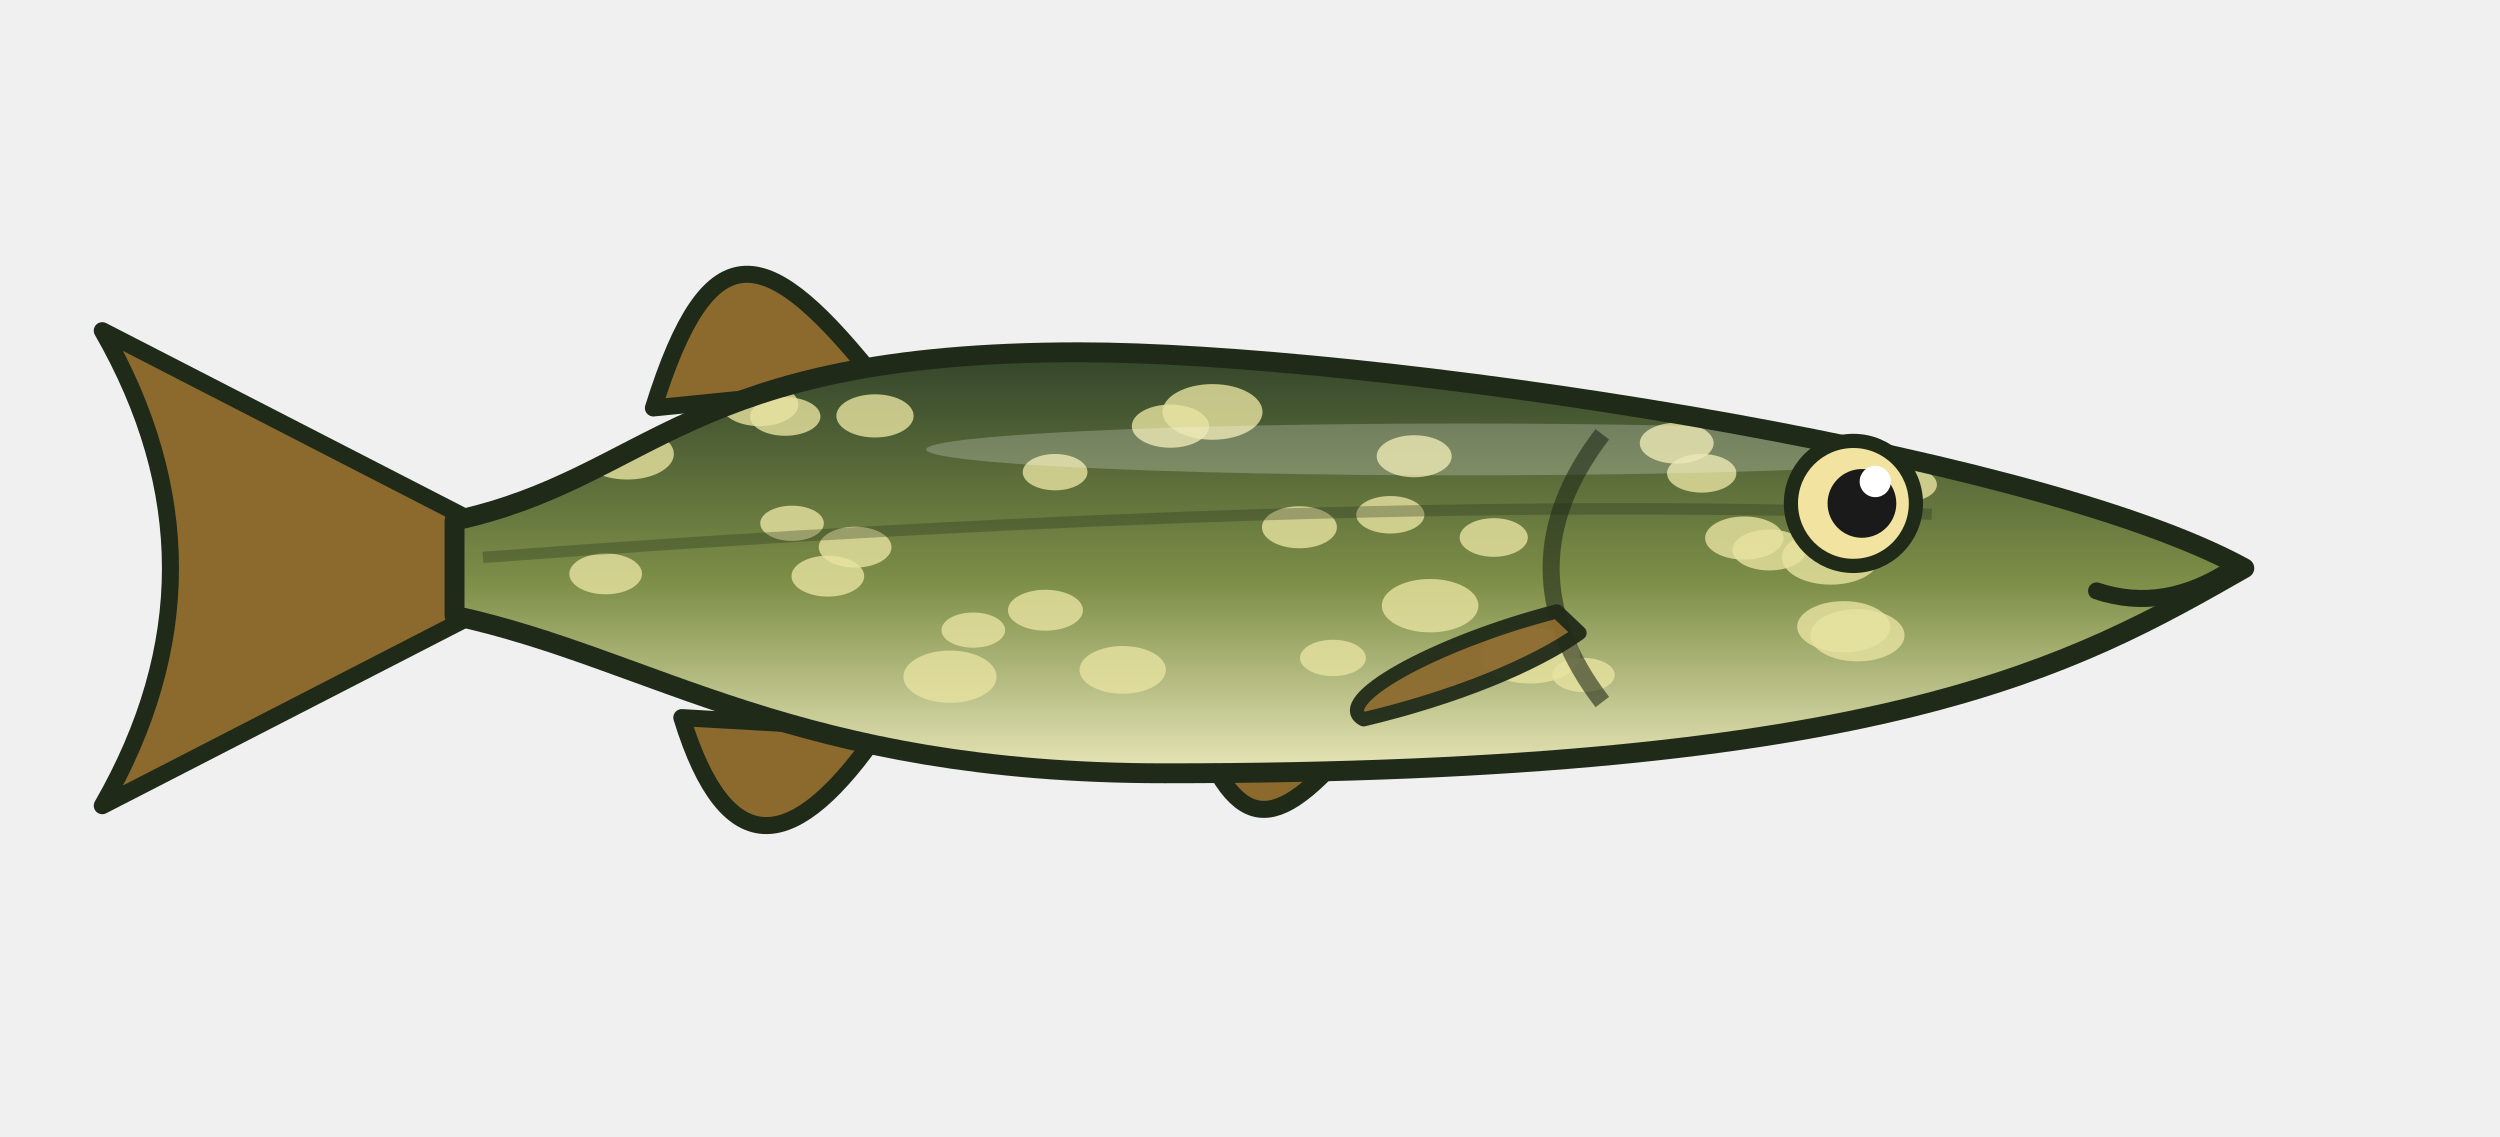
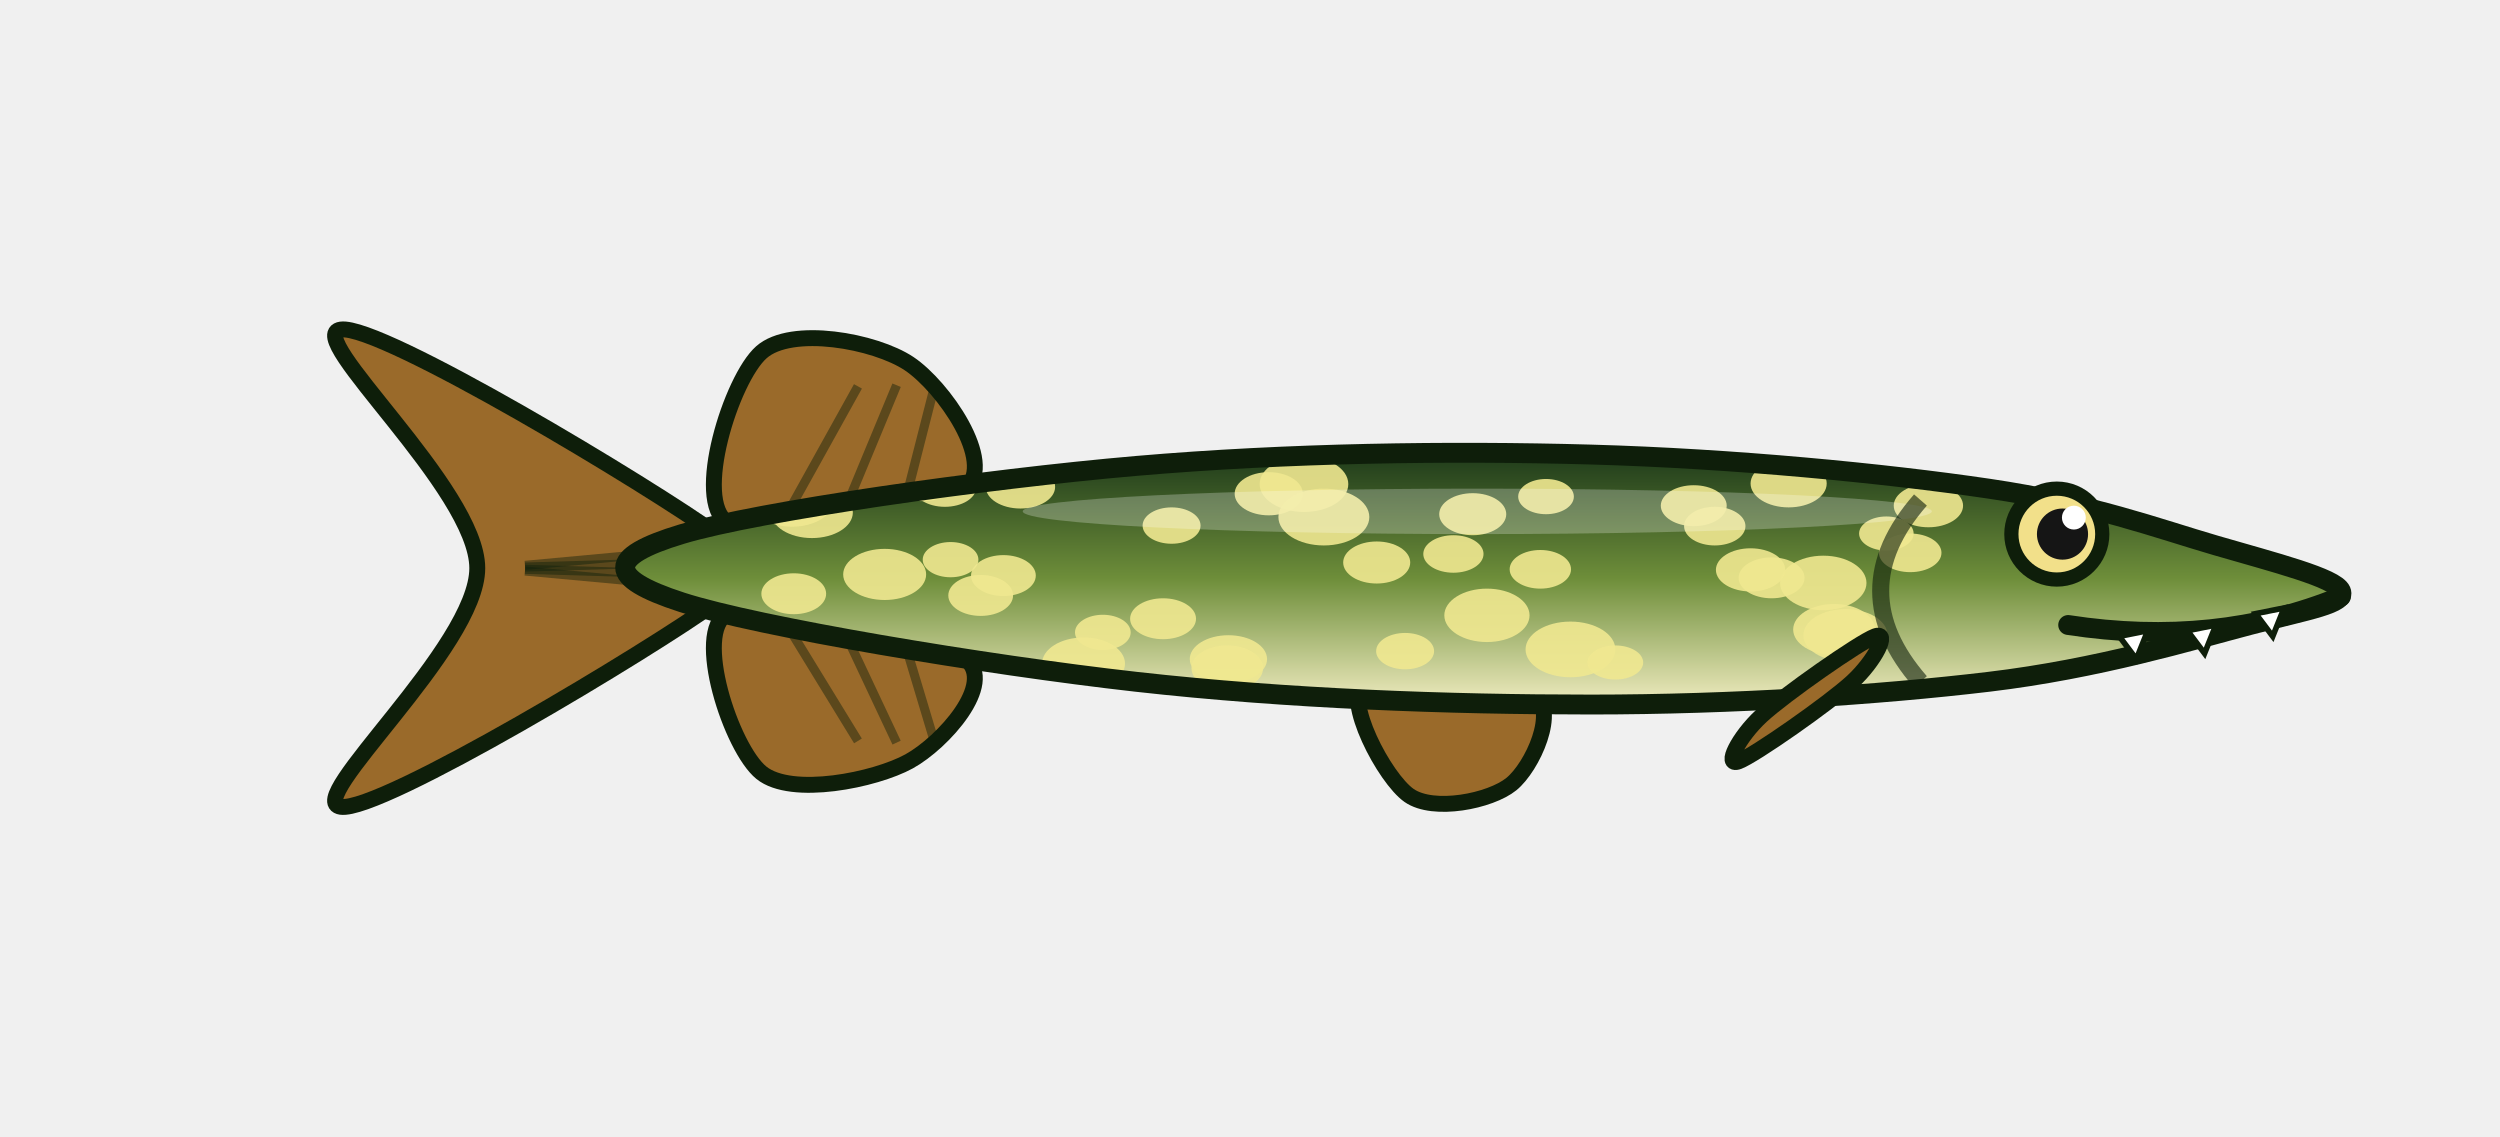
<svg xmlns="http://www.w3.org/2000/svg" viewBox="-20 0 440 200" width="440" height="200">
  <defs>
    <linearGradient id="g" x1="0" y1="0" x2="0" y2="1">
-       <stop offset="0" stop-color="#33452A" />
-       <stop offset="0.55" stop-color="#7E8F48" />
-       <stop offset="1" stop-color="#E8E6B8" />
+       <stop offset="0" stop-color="#1E3A1A" />
+       <stop offset="0.5" stop-color="#6E8E3A" />
+       <stop offset="1" stop-color="#F0ECC0" />
    </linearGradient>
    <clipPath id="c">
-       <path d="M375,100 C337,79.1 220,62 170,62 C100,62 95,84.04 60,91.64 L60,108.36 C95,115.96 120,136.1 185,136.1 C312,136.1 345,117.1 375,100 Z" />
+       <path d="M392.0,104.0 C391.0,101.7 380.3,99.0 370.0,96.0 C359.7,93.0 348.3,88.7 330.0,86.0 C311.7,83.3 285.0,80.7 260.0,80.0 C235.0,79.3 206.7,79.7 180.0,82.0 C153.3,84.3 113.3,90.0 100.0,94.0 C86.7,98.0 86.7,101.7 100.0,106.0 C113.3,110.3 153.3,117.0 180.0,120.0 C206.7,123.0 235.0,124.0 260.0,124.0 C285.0,124.0 310.7,122.3 330.0,120.0 C349.3,117.7 365.7,112.7 376.0,110.0 C386.3,107.3 393.0,106.3 392.0,104.0 Z" />
    </clipPath>
  </defs>
-   <path d="M66,93.16 L-2,58.2 Q22,100 -2,141.8 L66,106.84 Z" fill="#8C6A2E" stroke="#1F2A18" stroke-width="3" stroke-linejoin="round" />
-   <path d="M95,71.8 C105,39.8 115,42.4 135,67.8 Z" fill="#8C6A2E" stroke="#1F2A18" stroke-width="3" stroke-linejoin="round" />
-   <path d="M100,126.3 C108,152.3 120,150.3 135,128.3 Z" fill="#8C6A2E" stroke="#1F2A18" stroke-width="3" stroke-linejoin="round" />
-   <path d="M190,126.3 C198,148.3 205,146.7 220,128.3 Z" fill="#8C6A2E" stroke="#1F2A18" stroke-width="3" stroke-linejoin="round" />
-   <path d="M375,100 C337,79.1 220,62 170,62 C100,62 95,84.04 60,91.64 L60,108.36 C95,115.96 120,136.1 185,136.1 C312,136.1 345,117.1 375,100 Z" fill="url(#g)" />
+   <path d="M106.0,94.0 C95.0,86.0 47.0,57.0 40.0,58.0 C33.0,59.0 64.0,86.0 64.0,100.0 C64.0,114.0 33.0,141.0 40.0,142.0 C47.0,143.0 95.0,114.0 106.0,106.0 C117.0,98.0 117.0,102.0 106.0,94.0 Z" fill="#9A6A2A" fill-opacity="1" stroke="#0E1E0A" stroke-width="2.8" stroke-linejoin="round" />
+   <line x1="106.0" y1="96.4" x2="72.4" y2="99.5" stroke="#0E1E0A" stroke-width="1.6" opacity="0.45" />
+   <line x1="106.0" y1="98.8" x2="72.4" y2="99.8" stroke="#0E1E0A" stroke-width="1.6" opacity="0.45" />
+   <line x1="106.0" y1="101.2" x2="72.4" y2="100.2" stroke="#0E1E0A" stroke-width="1.6" opacity="0.45" />
+   <line x1="106.0" y1="103.6" x2="72.4" y2="100.5" stroke="#0E1E0A" stroke-width="1.6" opacity="0.45" />
+   <path d="M108.0,92.0 C102.0,88.0 108.7,66.7 114.0,62.0 C119.3,57.3 134.0,60.0 140.0,64.0 C146.0,68.0 155.3,81.3 150.0,86.0 C144.7,90.7 114.0,96.0 108.0,92.0 Z" fill="#9A6A2A" fill-opacity="1" stroke="#0E1E0A" stroke-width="2.8" stroke-linejoin="round" />
+   <line x1="118.5" y1="90.5" x2="131.0" y2="68.0" stroke="#0E1E0A" stroke-width="1.6" opacity="0.45" />
+   <line x1="129.0" y1="89.0" x2="137.8" y2="67.8" stroke="#0E1E0A" stroke-width="1.6" opacity="0.45" />
+   <line x1="139.5" y1="87.5" x2="144.6" y2="67.5" stroke="#0E1E0A" stroke-width="1.6" opacity="0.45" />
+   <path d="M108.0,108.0 C102.0,111.3 108.7,131.7 114.0,136.0 C119.3,140.3 134.0,137.3 140.0,134.0 C146.0,130.7 155.3,120.3 150.0,116.0 C144.7,111.7 114.0,104.7 108.0,108.0 Z" fill="#9A6A2A" fill-opacity="1" stroke="#0E1E0A" stroke-width="2.8" stroke-linejoin="round" />
+   <line x1="118.5" y1="110.0" x2="131.0" y2="130.4" stroke="#0E1E0A" stroke-width="1.6" opacity="0.45" />
+   <line x1="129.0" y1="112.0" x2="137.8" y2="130.7" stroke="#0E1E0A" stroke-width="1.6" opacity="0.45" />
+   <line x1="139.5" y1="114.0" x2="144.6" y2="131.0" stroke="#0E1E0A" stroke-width="1.6" opacity="0.45" />
+   <path d="M220.0,120.0 C216.3,123.0 223.7,137.0 228.0,140.0 C232.3,143.0 242.3,141.0 246.0,138.0 C249.7,135.0 254.3,125.0 250.0,122.0 C245.7,119.0 223.7,117.0 220.0,120.0 Z" fill="#9A6A2A" fill-opacity="1" stroke="#0E1E0A" stroke-width="2.8" stroke-linejoin="round" />
+   <path d="M392.0,104.0 C391.0,101.7 380.3,99.0 370.0,96.0 C359.7,93.0 348.3,88.7 330.0,86.0 C311.7,83.3 285.0,80.7 260.0,80.0 C235.0,79.3 206.7,79.7 180.0,82.0 C153.3,84.3 113.3,90.0 100.0,94.0 C86.7,98.0 86.7,101.7 100.0,106.0 C113.3,110.3 153.3,117.0 180.0,120.0 C206.7,123.0 235.0,124.0 260.0,124.0 C285.0,124.0 310.7,122.3 330.0,120.0 C349.3,117.7 365.7,112.7 376.0,110.0 C386.3,107.3 393.0,106.3 392.0,104.0 Z" fill="url(#g)" />
  <g clip-path="url(#c)">
-     <ellipse cx="134.0" cy="73.2" rx="6.8" ry="3.8" fill="#E7E2A0" opacity="0.8" />
-     <ellipse cx="113.7" cy="71.2" rx="6.8" ry="3.8" fill="#E7E2A0" opacity="0.8" />
-     <ellipse cx="304.5" cy="110.3" rx="8.2" ry="4.5" fill="#E7E2A0" opacity="0.8" />
-     <ellipse cx="130.5" cy="96.3" rx="6.4" ry="3.6" fill="#E7E2A0" opacity="0.8" />
-     <ellipse cx="118.2" cy="73.3" rx="6.2" ry="3.4" fill="#E7E2A0" opacity="0.8" />
-     <ellipse cx="306.9" cy="111.8" rx="8.3" ry="4.6" fill="#E7E2A0" opacity="0.8" />
-     <ellipse cx="275.1" cy="78.0" rx="6.5" ry="3.6" fill="#E7E2A0" opacity="0.8" />
-     <ellipse cx="231.7" cy="106.6" rx="8.5" ry="4.7" fill="#E7E2A0" opacity="0.8" />
-     <ellipse cx="295.0" cy="72.3" rx="7.6" ry="4.2" fill="#E7E2A0" opacity="0.8" />
-     <ellipse cx="242.9" cy="94.6" rx="6.0" ry="3.4" fill="#E7E2A0" opacity="0.8" />
-     <ellipse cx="193.4" cy="72.5" rx="8.8" ry="4.9" fill="#E7E2A0" opacity="0.8" />
-     <ellipse cx="291.4" cy="96.8" rx="6.5" ry="3.6" fill="#E7E2A0" opacity="0.8" />
-     <ellipse cx="302.2" cy="98.1" rx="8.6" ry="4.8" fill="#E7E2A0" opacity="0.8" />
-     <ellipse cx="287.0" cy="94.7" rx="6.9" ry="3.8" fill="#E7E2A0" opacity="0.8" />
-     <ellipse cx="224.7" cy="90.6" rx="6.0" ry="3.3" fill="#E7E2A0" opacity="0.8" />
-     <ellipse cx="151.3" cy="110.9" rx="5.6" ry="3.1" fill="#E7E2A0" opacity="0.8" />
-     <ellipse cx="86.6" cy="101.0" rx="6.4" ry="3.6" fill="#E7E2A0" opacity="0.8" />
-     <ellipse cx="208.7" cy="92.8" rx="6.6" ry="3.7" fill="#E7E2A0" opacity="0.8" />
-     <ellipse cx="324.3" cy="78.1" rx="6.9" ry="3.8" fill="#E7E2A0" opacity="0.8" />
-     <ellipse cx="125.7" cy="101.4" rx="6.4" ry="3.6" fill="#E7E2A0" opacity="0.8" />
-     <ellipse cx="164.0" cy="107.4" rx="6.6" ry="3.6" fill="#E7E2A0" opacity="0.8" />
-     <ellipse cx="214.6" cy="115.8" rx="5.8" ry="3.2" fill="#E7E2A0" opacity="0.8" />
-     <ellipse cx="90.4" cy="79.9" rx="8.2" ry="4.5" fill="#E7E2A0" opacity="0.8" />
-     <ellipse cx="228.9" cy="80.3" rx="6.6" ry="3.7" fill="#E7E2A0" opacity="0.8" />
-     <ellipse cx="119.4" cy="92.1" rx="5.6" ry="3.1" fill="#E7E2A0" opacity="0.8" />
-     <ellipse cx="249.3" cy="115.4" rx="8.8" ry="4.9" fill="#E7E2A0" opacity="0.8" />
-     <ellipse cx="258.7" cy="118.8" rx="5.5" ry="3.0" fill="#E7E2A0" opacity="0.8" />
-     <ellipse cx="147.2" cy="119.1" rx="8.2" ry="4.6" fill="#E7E2A0" opacity="0.8" />
-     <ellipse cx="177.6" cy="117.9" rx="7.6" ry="4.2" fill="#E7E2A0" opacity="0.8" />
-     <ellipse cx="279.5" cy="83.3" rx="6.1" ry="3.4" fill="#E7E2A0" opacity="0.8" />
-     <ellipse cx="186.0" cy="75.0" rx="6.8" ry="3.8" fill="#E7E2A0" opacity="0.8" />
-     <ellipse cx="315.5" cy="85.3" rx="5.4" ry="3.0" fill="#E7E2A0" opacity="0.8" />
-     <ellipse cx="86.2" cy="76.7" rx="8.2" ry="4.6" fill="#E7E2A0" opacity="0.8" />
-     <ellipse cx="165.7" cy="83.1" rx="5.7" ry="3.2" fill="#E7E2A0" opacity="0.8" />
-     <path d="M65,98.1 Q217.5,86.7 320,90.5" stroke="#1F2A18" stroke-width="2" fill="none" opacity="0.3" />
-     <ellipse cx="237.5" cy="79.1" rx="94.5" ry="4.56" fill="#FFFFFF" opacity="0.22" />
+     <ellipse cx="159.6" cy="85.7" rx="6.1" ry="3.8" fill="#F0E890" opacity="0.9" />
+     <ellipse cx="142.5" cy="84.4" rx="6.1" ry="3.8" fill="#F0E890" opacity="0.9" />
+     <ellipse cx="302.8" cy="110.8" rx="7.2" ry="4.5" fill="#F0E890" opacity="0.9" />
+     <ellipse cx="156.6" cy="101.3" rx="5.7" ry="3.6" fill="#F0E890" opacity="0.9" />
+     <ellipse cx="146.3" cy="85.8" rx="5.5" ry="3.4" fill="#F0E890" opacity="0.9" />
+     <ellipse cx="304.8" cy="111.8" rx="7.4" ry="4.6" fill="#F0E890" opacity="0.9" />
+     <ellipse cx="278.1" cy="89.0" rx="5.8" ry="3.6" fill="#F0E890" opacity="0.9" />
+     <ellipse cx="241.7" cy="108.3" rx="7.5" ry="4.7" fill="#F0E890" opacity="0.9" />
+     <ellipse cx="294.8" cy="85.1" rx="6.7" ry="4.2" fill="#F0E890" opacity="0.9" />
+     <ellipse cx="251.1" cy="100.2" rx="5.4" ry="3.4" fill="#F0E890" opacity="0.9" />
+     <ellipse cx="209.5" cy="85.2" rx="7.8" ry="4.9" fill="#F0E890" opacity="0.9" />
+     <ellipse cx="291.8" cy="101.7" rx="5.8" ry="3.6" fill="#F0E890" opacity="0.9" />
+     <ellipse cx="300.9" cy="102.6" rx="7.6" ry="4.8" fill="#F0E890" opacity="0.9" />
+     <ellipse cx="288.1" cy="100.3" rx="6.1" ry="3.8" fill="#F0E890" opacity="0.9" />
+     <ellipse cx="235.8" cy="97.5" rx="5.3" ry="3.3" fill="#F0E890" opacity="0.9" />
+     <ellipse cx="174.1" cy="111.3" rx="4.9" ry="3.1" fill="#F0E890" opacity="0.9" />
+     <ellipse cx="119.7" cy="104.5" rx="5.7" ry="3.6" fill="#F0E890" opacity="0.9" />
+     <ellipse cx="222.3" cy="99.0" rx="5.9" ry="3.7" fill="#F0E890" opacity="0.9" />
+     <ellipse cx="319.4" cy="89.0" rx="6.1" ry="3.8" fill="#F0E890" opacity="0.9" />
+     <ellipse cx="152.6" cy="104.8" rx="5.7" ry="3.6" fill="#F0E890" opacity="0.9" />
+     <ellipse cx="184.7" cy="108.9" rx="5.8" ry="3.6" fill="#F0E890" opacity="0.9" />
+     <ellipse cx="227.3" cy="114.6" rx="5.1" ry="3.2" fill="#F0E890" opacity="0.9" />
+     <ellipse cx="122.9" cy="90.2" rx="7.2" ry="4.5" fill="#F0E890" opacity="0.9" />
+     <ellipse cx="239.2" cy="90.5" rx="5.9" ry="3.7" fill="#F0E890" opacity="0.9" />
+     <ellipse cx="147.3" cy="98.5" rx="4.9" ry="3.1" fill="#F0E890" opacity="0.9" />
+     <ellipse cx="256.4" cy="114.3" rx="7.9" ry="4.9" fill="#F0E890" opacity="0.9" />
+     <ellipse cx="264.3" cy="116.6" rx="4.9" ry="3.0" fill="#F0E890" opacity="0.9" />
+     <ellipse cx="170.7" cy="116.8" rx="7.3" ry="4.6" fill="#F0E890" opacity="0.9" />
+     <ellipse cx="196.2" cy="116.0" rx="6.8" ry="4.2" fill="#F0E890" opacity="0.9" />
+     <ellipse cx="281.8" cy="92.6" rx="5.4" ry="3.4" fill="#F0E890" opacity="0.9" />
+     <ellipse cx="203.3" cy="86.9" rx="6.0" ry="3.8" fill="#F0E890" opacity="0.9" />
+     <ellipse cx="312.0" cy="93.9" rx="4.8" ry="3.0" fill="#F0E890" opacity="0.9" />
+     <ellipse cx="119.4" cy="88.1" rx="7.3" ry="4.6" fill="#F0E890" opacity="0.9" />
+     <ellipse cx="186.2" cy="92.5" rx="5.1" ry="3.2" fill="#F0E890" opacity="0.9" />
+     <ellipse cx="316.2" cy="97.3" rx="5.5" ry="3.4" fill="#F0E890" opacity="0.9" />
+     <ellipse cx="122.5" cy="84.0" rx="5.3" ry="3.3" fill="#F0E890" opacity="0.9" />
+     <ellipse cx="252.1" cy="87.4" rx="4.9" ry="3.1" fill="#F0E890" opacity="0.9" />
+     <ellipse cx="213.0" cy="91.0" rx="8.0" ry="5.0" fill="#F0E890" opacity="0.9" />
+     <ellipse cx="135.7" cy="101.1" rx="7.3" ry="4.5" fill="#F0E890" opacity="0.9" />
+     <ellipse cx="196.0" cy="117.6" rx="6.3" ry="4.0" fill="#F0E890" opacity="0.9" />
+     <ellipse cx="240.0" cy="90" rx="80.0" ry="4" fill="#FFFFFF" opacity="0.25" />
  </g>
-   <path d="M375,100 C337,79.1 220,62 170,62 C100,62 95,84.04 60,91.64 L60,108.36 C95,115.96 120,136.1 185,136.1 C312,136.1 345,117.1 375,100 Z" fill="none" stroke="#1F2A18" stroke-width="3.5" stroke-linejoin="round" />
-   <path d="M262,76.44 Q244,100 262,123.56" fill="none" stroke="#1F2A18" stroke-width="3" opacity="0.6" />
-   <path d="M254,107.6 C232,113.3 214,123.56 220,126.6 C236,122.8 250,117.1 258,111.4 Z" fill="#8C6A2E" stroke="#1F2A18" stroke-width="2.5" stroke-linejoin="round" opacity="0.95" />
-   <circle cx="306.2" cy="88.6" r="11" fill="#F2E3A0" stroke="#1F2A18" stroke-width="2.5" />
-   <circle cx="307.7" cy="88.6" r="6.05" fill="#1A1A1A" />
-   <circle cx="310.05" cy="84.75" r="2.75" fill="#FFFFFF" />
-   <path d="M373,100 Q361,108 349,104" fill="none" stroke="#1F2A18" stroke-width="3" stroke-linecap="round" />
+   <path d="M392.0,104.0 C391.0,101.7 380.3,99.0 370.0,96.0 C359.7,93.0 348.3,88.7 330.0,86.0 C311.7,83.3 285.0,80.7 260.0,80.0 C235.0,79.3 206.7,79.7 180.0,82.0 C153.3,84.3 113.3,90.0 100.0,94.0 C86.7,98.0 86.7,101.7 100.0,106.0 C113.3,110.3 153.3,117.0 180.0,120.0 C206.7,123.0 235.0,124.0 260.0,124.0 C285.0,124.0 310.7,122.3 330.0,120.0 C349.3,117.7 365.7,112.7 376.0,110.0 C386.3,107.3 393.0,106.3 392.0,104.0 Z" fill="none" stroke="#0E1E0A" stroke-width="3.5" stroke-linejoin="round" />
+   <path d="M318,88 Q304,104.0 318,120" fill="none" stroke="#0E1E0A" stroke-width="3" opacity="0.6" />
+   <path d="M310.0,112.0 C307.3,113.0 294.0,122.3 290.0,126.0 C286.0,129.7 283.3,135.0 286.0,134.0 C288.7,133.0 302.0,123.7 306.0,120.0 C310.0,116.3 312.7,111.0 310.0,112.0 Z" fill="#9A6A2A" fill-opacity="1" stroke="#0E1E0A" stroke-width="2.8" stroke-linejoin="round" />
+   <circle cx="342" cy="94" r="8" fill="#F2E08A" stroke="#0E1E0A" stroke-width="2.5" />
+   <circle cx="343.0" cy="94" r="4.5" fill="#151515" />
+   <circle cx="345.0" cy="91.1" r="2.1" fill="#FFFFFF" />
+   <path d="M392,105 Q370,114 344,110" fill="none" stroke="#0E1E0A" stroke-width="3.5" stroke-linecap="round" />
+   <g fill="#FFFFFF" stroke="#0E1E0A" stroke-width="1">
+     <path d="M382,107 l-2,5 l-3,-4 Z" />
+     <path d="M370,110 l-2,5 l-3,-4 Z" />
+     <path d="M358,111 l-2,5 l-3,-4 Z" />
+   </g>
+   <path d="M392.0,104.0 C391.0,101.7 380.3,99.0 370.0,96.0 C359.7,93.0 348.3,88.7 330.0,86.0 C311.7,83.3 285.0,80.7 260.0,80.0 C235.0,79.3 206.7,79.7 180.0,82.0 C153.3,84.3 113.3,90.0 100.0,94.0 C86.7,98.0 86.7,101.7 100.0,106.0 C113.3,110.3 153.3,117.0 180.0,120.0 C206.7,123.0 235.0,124.0 260.0,124.0 C285.0,124.0 310.7,122.3 330.0,120.0 C349.3,117.7 365.7,112.7 376.0,110.0 C386.3,107.3 393.0,106.3 392.0,104.0 Z" fill="#FFFFFF" opacity="0" />
</svg>
